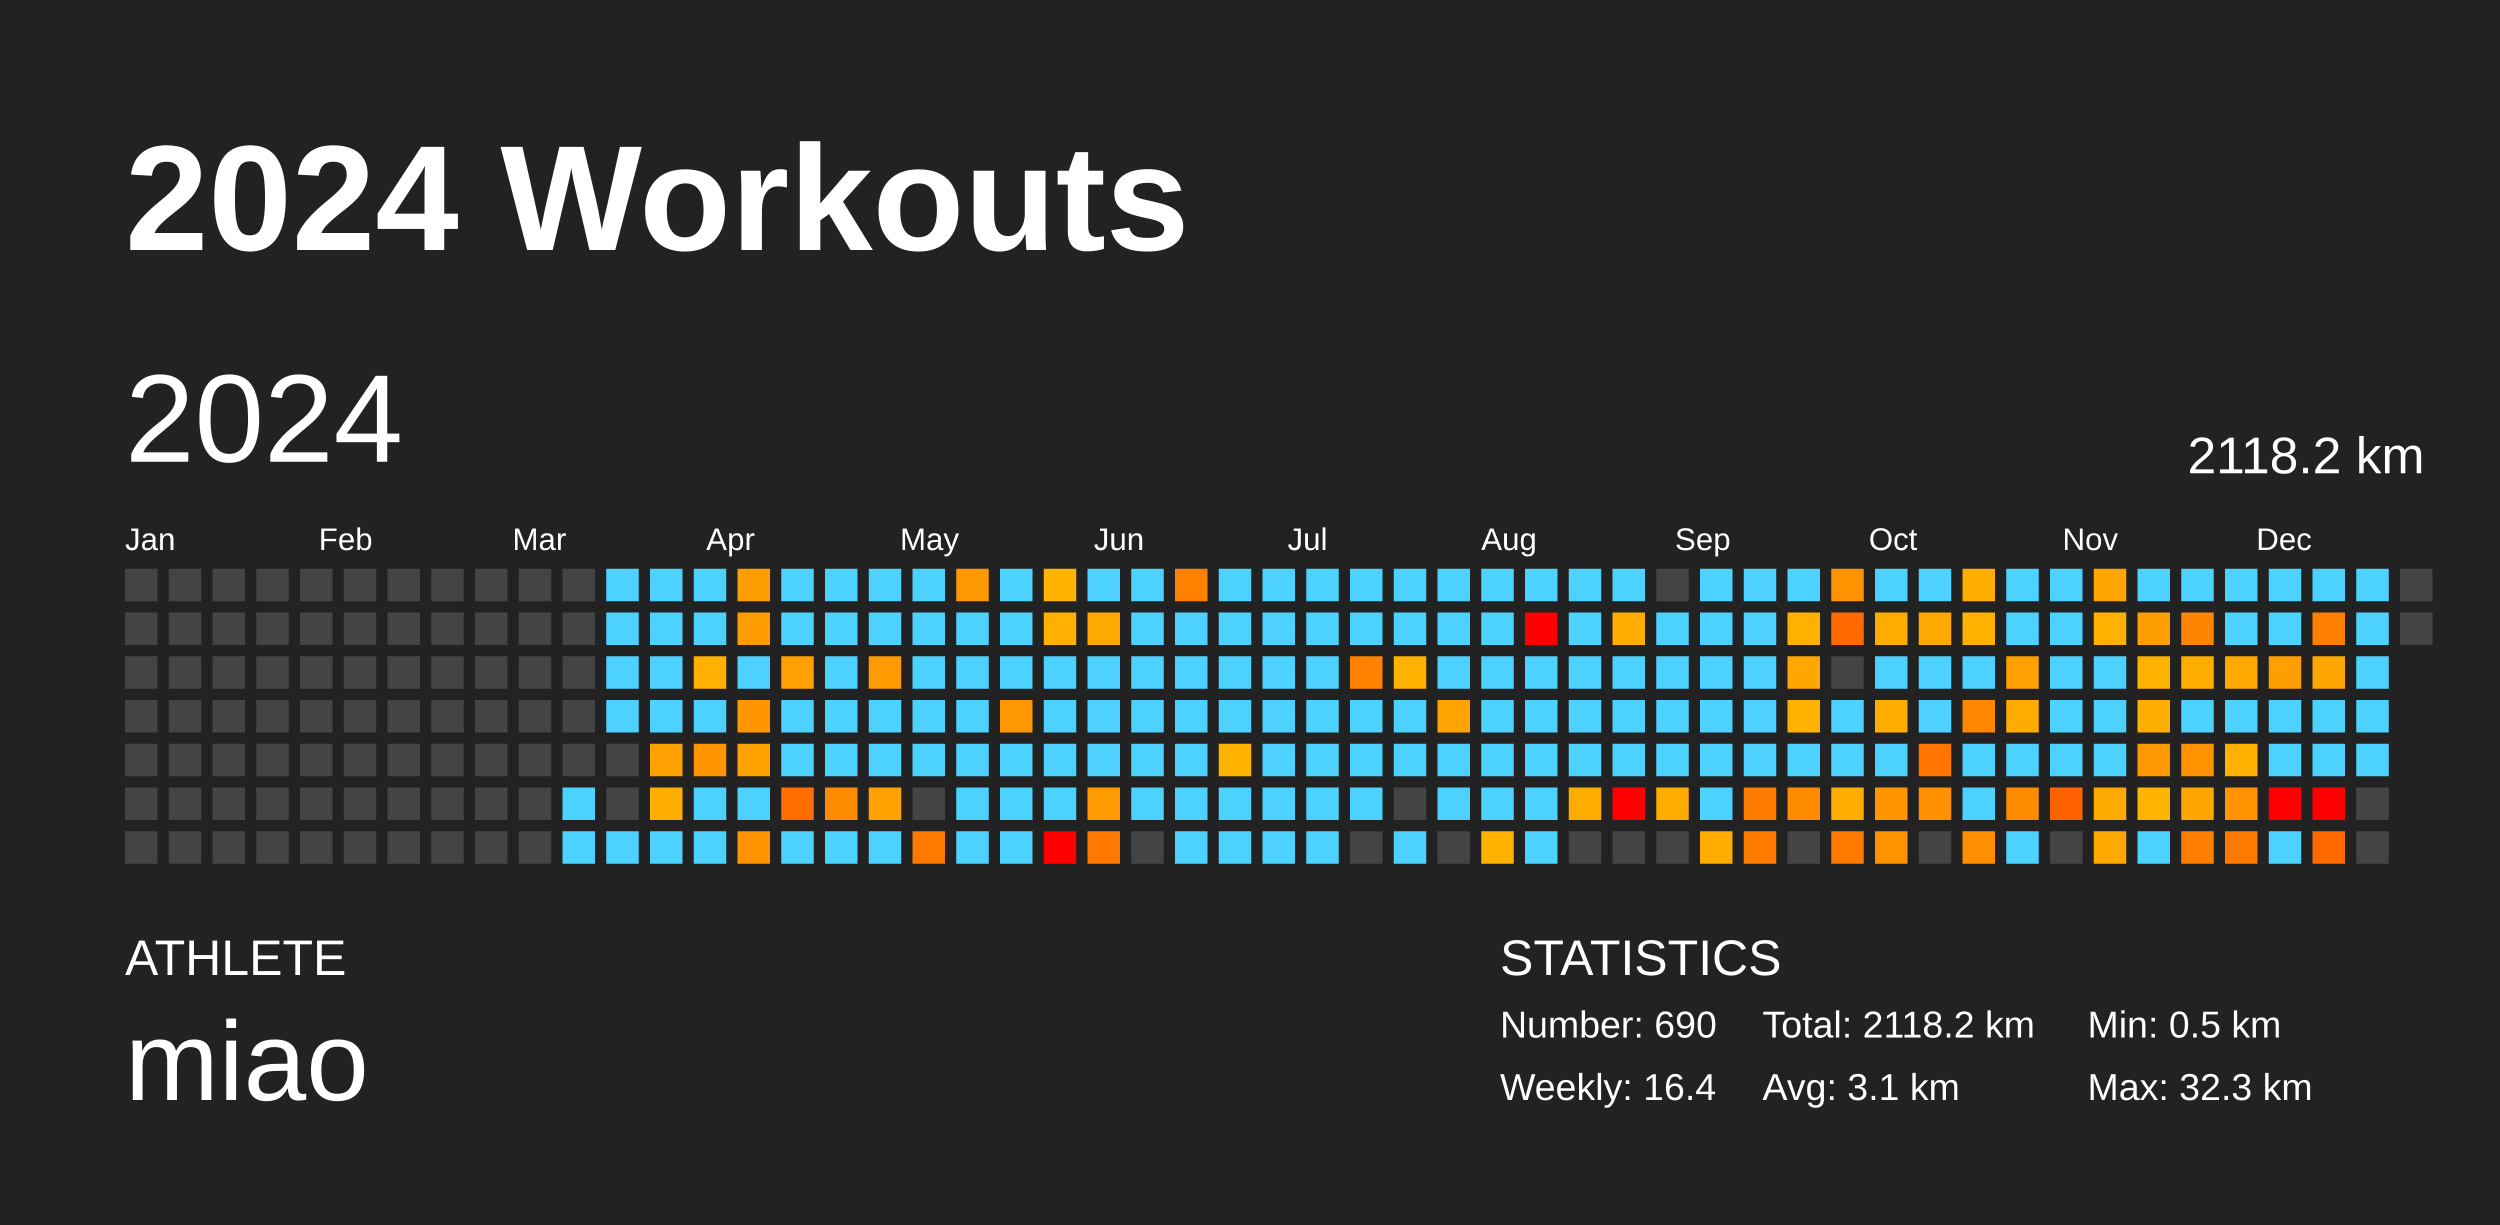
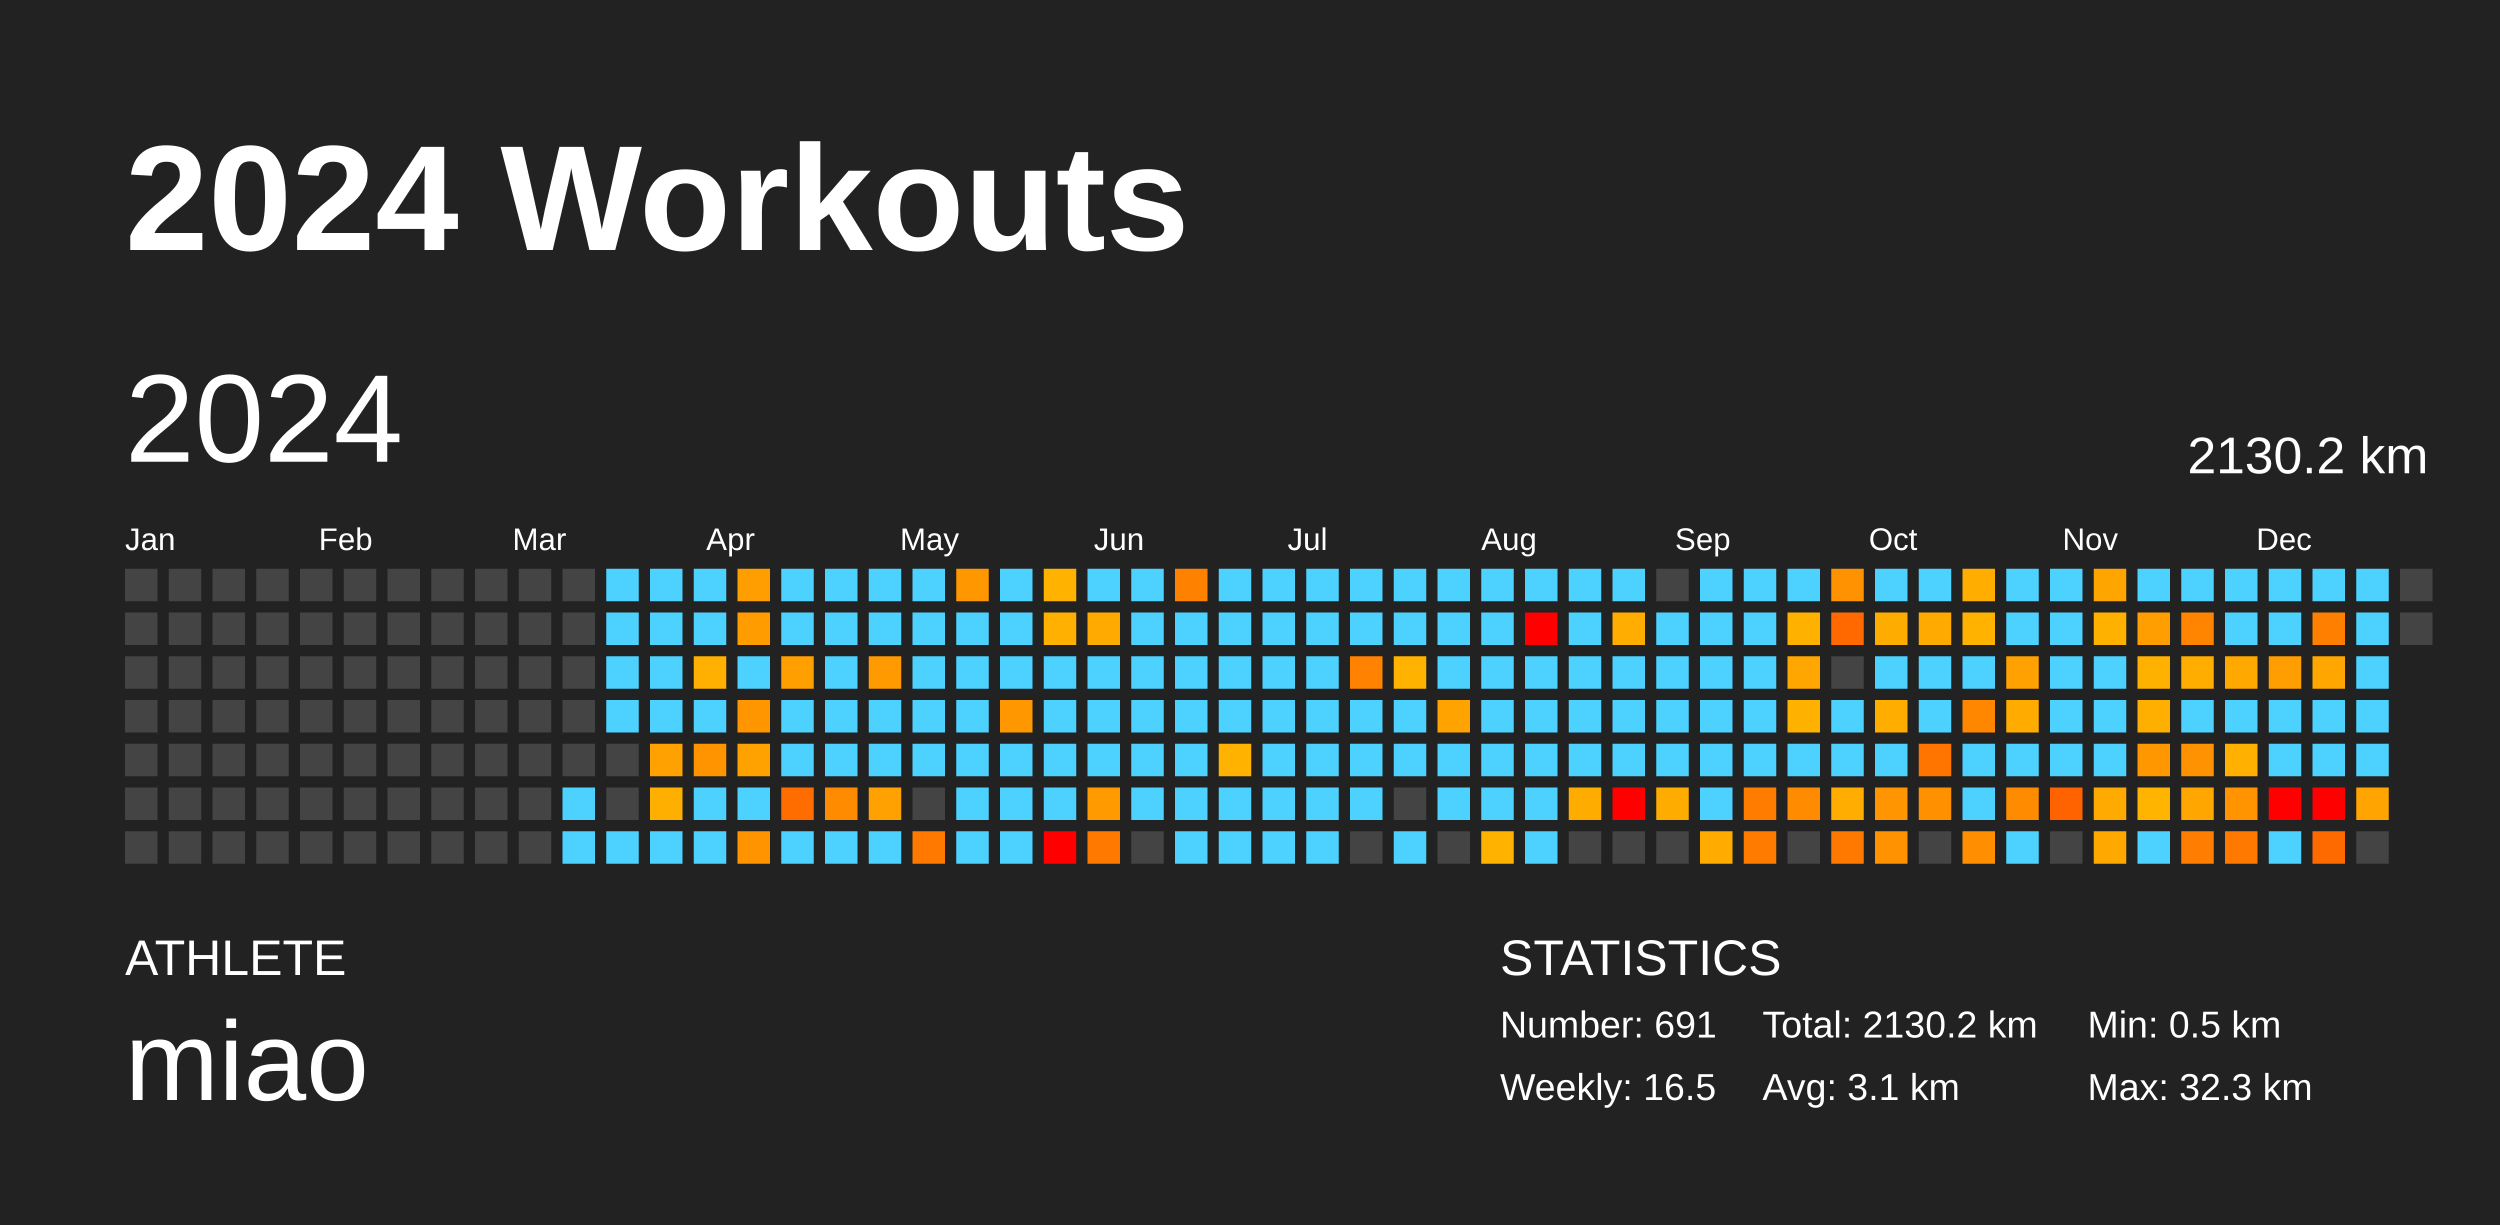
<svg xmlns="http://www.w3.org/2000/svg" baseProfile="full" height="98mm" version="1.1" viewBox="0,0,200,98" width="200mm">
  <defs />
  <rect fill="#222222" height="98" width="200" x="0" y="0" />
  <text fill="#FFFFFF" style="font-size:12px; font-family:Arial; font-weight:bold;" x="10" y="20">2024 Workouts</text>
  <text fill="#FFFFFF" style="font-size:4px; font-family:Arial" x="10" y="78">ATHLETE</text>
  <text fill="#FFFFFF" style="font-size:9px; font-family:Arial" x="10" y="88">miao</text>
  <text fill="#FFFFFF" style="font-size:4px; font-family:Arial" x="120" y="78">STATISTICS</text>
-   <text fill="#FFFFFF" style="font-size:3px; font-family:Arial" x="120" y="83">Number: 690</text>
-   <text fill="#FFFFFF" style="font-size:3px; font-family:Arial" x="120" y="88">Weekly: 16.4</text>
-   <text fill="#FFFFFF" style="font-size:3px; font-family:Arial" x="141" y="83">Total: 2118.2 km</text>
+   <text fill="#FFFFFF" style="font-size:3px; font-family:Arial" x="120" y="83">Number: 691</text>
+   <text fill="#FFFFFF" style="font-size:3px; font-family:Arial" x="120" y="88">Weekly: 16.5</text>
+   <text fill="#FFFFFF" style="font-size:3px; font-family:Arial" x="141" y="83">Total: 2130.2 km</text>
  <text fill="#FFFFFF" style="font-size:3px; font-family:Arial" x="141" y="88">Avg: 3.1 km</text>
  <text fill="#FFFFFF" style="font-size:3px; font-family:Arial" x="167" y="83">Min: 0.5 km</text>
  <text fill="#FFFFFF" style="font-size:3px; font-family:Arial" x="167" y="88">Max: 32.3 km</text>
  <text dominant-baseline="hanging" fill="#FFFFFF" style="font-size:10.0px; font-family:Arial;" x="10" y="30">2024</text>
-   <text dominant-baseline="hanging" fill="#FFFFFF" style="font-size:4.125px; font-family:Arial;" x="175" y="35">2118.2 km</text>
+   <text dominant-baseline="hanging" fill="#FFFFFF" style="font-size:4.125px; font-family:Arial;" x="175" y="35">2130.2 km</text>
  <text fill="#FFFFFF" style="font-size:2.5px; font-family:Arial" x="10.0" y="44">Jan</text>
  <text fill="#FFFFFF" style="font-size:2.5px; font-family:Arial" x="25.5" y="44">Feb</text>
  <text fill="#FFFFFF" style="font-size:2.5px; font-family:Arial" x="41.0" y="44">Mar</text>
  <text fill="#FFFFFF" style="font-size:2.5px; font-family:Arial" x="56.5" y="44">Apr</text>
  <text fill="#FFFFFF" style="font-size:2.5px; font-family:Arial" x="72.0" y="44">May</text>
  <text fill="#FFFFFF" style="font-size:2.5px; font-family:Arial" x="87.5" y="44">Jun</text>
  <text fill="#FFFFFF" style="font-size:2.5px; font-family:Arial" x="103.0" y="44">Jul</text>
  <text fill="#FFFFFF" style="font-size:2.5px; font-family:Arial" x="118.5" y="44">Aug</text>
  <text fill="#FFFFFF" style="font-size:2.5px; font-family:Arial" x="134.0" y="44">Sep</text>
  <text fill="#FFFFFF" style="font-size:2.5px; font-family:Arial" x="149.5" y="44">Oct</text>
  <text fill="#FFFFFF" style="font-size:2.5px; font-family:Arial" x="165.0" y="44">Nov</text>
  <text fill="#FFFFFF" style="font-size:2.5px; font-family:Arial" x="180.5" y="44">Dec</text>
  <rect fill="#444444" height="2.6" width="2.6" x="10.0" y="45.5" />
  <rect fill="#444444" height="2.6" width="2.6" x="10.0" y="49.0" />
  <rect fill="#444444" height="2.6" width="2.6" x="10.0" y="52.5" />
  <rect fill="#444444" height="2.6" width="2.6" x="10.0" y="56.0" />
  <rect fill="#444444" height="2.6" width="2.6" x="10.0" y="59.5" />
  <rect fill="#444444" height="2.6" width="2.6" x="10.0" y="63.0" />
  <rect fill="#444444" height="2.6" width="2.6" x="10.0" y="66.5" />
  <rect fill="#444444" height="2.6" width="2.6" x="13.5" y="45.5" />
  <rect fill="#444444" height="2.6" width="2.6" x="13.5" y="49.0" />
  <rect fill="#444444" height="2.6" width="2.6" x="13.5" y="52.5" />
  <rect fill="#444444" height="2.6" width="2.6" x="13.5" y="56.0" />
  <rect fill="#444444" height="2.6" width="2.6" x="13.5" y="59.5" />
  <rect fill="#444444" height="2.6" width="2.6" x="13.5" y="63.0" />
  <rect fill="#444444" height="2.6" width="2.6" x="13.5" y="66.5" />
  <rect fill="#444444" height="2.6" width="2.6" x="17.0" y="45.5" />
  <rect fill="#444444" height="2.6" width="2.6" x="17.0" y="49.0" />
  <rect fill="#444444" height="2.6" width="2.6" x="17.0" y="52.5" />
  <rect fill="#444444" height="2.6" width="2.6" x="17.0" y="56.0" />
  <rect fill="#444444" height="2.6" width="2.6" x="17.0" y="59.5" />
  <rect fill="#444444" height="2.6" width="2.6" x="17.0" y="63.0" />
  <rect fill="#444444" height="2.6" width="2.6" x="17.0" y="66.5" />
  <rect fill="#444444" height="2.6" width="2.6" x="20.5" y="45.5" />
  <rect fill="#444444" height="2.6" width="2.6" x="20.5" y="49.0" />
  <rect fill="#444444" height="2.6" width="2.6" x="20.5" y="52.5" />
  <rect fill="#444444" height="2.6" width="2.6" x="20.5" y="56.0" />
  <rect fill="#444444" height="2.6" width="2.6" x="20.5" y="59.5" />
  <rect fill="#444444" height="2.6" width="2.6" x="20.5" y="63.0" />
  <rect fill="#444444" height="2.6" width="2.6" x="20.5" y="66.5" />
  <rect fill="#444444" height="2.6" width="2.6" x="24.0" y="45.5" />
  <rect fill="#444444" height="2.6" width="2.6" x="24.0" y="49.0" />
  <rect fill="#444444" height="2.6" width="2.6" x="24.0" y="52.5" />
  <rect fill="#444444" height="2.6" width="2.6" x="24.0" y="56.0" />
  <rect fill="#444444" height="2.6" width="2.6" x="24.0" y="59.5" />
  <rect fill="#444444" height="2.6" width="2.6" x="24.0" y="63.0" />
  <rect fill="#444444" height="2.6" width="2.6" x="24.0" y="66.5" />
  <rect fill="#444444" height="2.6" width="2.6" x="27.5" y="45.5" />
  <rect fill="#444444" height="2.6" width="2.6" x="27.5" y="49.0" />
  <rect fill="#444444" height="2.6" width="2.6" x="27.5" y="52.5" />
  <rect fill="#444444" height="2.6" width="2.6" x="27.5" y="56.0" />
  <rect fill="#444444" height="2.6" width="2.6" x="27.5" y="59.5" />
  <rect fill="#444444" height="2.6" width="2.6" x="27.5" y="63.0" />
  <rect fill="#444444" height="2.6" width="2.6" x="27.5" y="66.5" />
  <rect fill="#444444" height="2.6" width="2.6" x="31.0" y="45.5" />
  <rect fill="#444444" height="2.6" width="2.6" x="31.0" y="49.0" />
  <rect fill="#444444" height="2.6" width="2.6" x="31.0" y="52.5" />
  <rect fill="#444444" height="2.6" width="2.6" x="31.0" y="56.0" />
  <rect fill="#444444" height="2.6" width="2.6" x="31.0" y="59.5" />
  <rect fill="#444444" height="2.6" width="2.6" x="31.0" y="63.0" />
  <rect fill="#444444" height="2.6" width="2.6" x="31.0" y="66.5" />
  <rect fill="#444444" height="2.6" width="2.6" x="34.5" y="45.5" />
  <rect fill="#444444" height="2.6" width="2.6" x="34.5" y="49.0" />
  <rect fill="#444444" height="2.6" width="2.6" x="34.5" y="52.5" />
  <rect fill="#444444" height="2.6" width="2.6" x="34.5" y="56.0" />
  <rect fill="#444444" height="2.6" width="2.6" x="34.5" y="59.5" />
  <rect fill="#444444" height="2.6" width="2.6" x="34.5" y="63.0" />
  <rect fill="#444444" height="2.6" width="2.6" x="34.5" y="66.5" />
  <rect fill="#444444" height="2.6" width="2.6" x="38.0" y="45.5" />
  <rect fill="#444444" height="2.6" width="2.6" x="38.0" y="49.0" />
  <rect fill="#444444" height="2.6" width="2.6" x="38.0" y="52.5" />
  <rect fill="#444444" height="2.6" width="2.6" x="38.0" y="56.0" />
  <rect fill="#444444" height="2.6" width="2.6" x="38.0" y="59.5" />
  <rect fill="#444444" height="2.6" width="2.6" x="38.0" y="63.0" />
  <rect fill="#444444" height="2.6" width="2.6" x="38.0" y="66.5" />
  <rect fill="#444444" height="2.6" width="2.6" x="41.5" y="45.5" />
  <rect fill="#444444" height="2.6" width="2.6" x="41.5" y="49.0" />
  <rect fill="#444444" height="2.6" width="2.6" x="41.5" y="52.5" />
  <rect fill="#444444" height="2.6" width="2.6" x="41.5" y="56.0" />
  <rect fill="#444444" height="2.6" width="2.6" x="41.5" y="59.5" />
  <rect fill="#444444" height="2.6" width="2.6" x="41.5" y="63.0" />
  <rect fill="#444444" height="2.6" width="2.6" x="41.5" y="66.5" />
  <rect fill="#444444" height="2.6" width="2.6" x="45.0" y="45.5" />
  <rect fill="#444444" height="2.6" width="2.6" x="45.0" y="49.0" />
  <rect fill="#444444" height="2.6" width="2.6" x="45.0" y="52.5" />
  <rect fill="#444444" height="2.6" width="2.6" x="45.0" y="56.0" />
  <rect fill="#444444" height="2.6" width="2.6" x="45.0" y="59.5" />
  <rect fill="#4dd2ff" height="2.6" width="2.6" x="45.0" y="63.0" />
  <rect fill="#4dd2ff" height="2.6" width="2.6" x="45.0" y="66.5" />
  <rect fill="#4dd2ff" height="2.6" width="2.6" x="48.5" y="45.5" />
  <rect fill="#4dd2ff" height="2.6" width="2.6" x="48.5" y="49.0" />
  <rect fill="#4dd2ff" height="2.6" width="2.6" x="48.5" y="52.5" />
  <rect fill="#4dd2ff" height="2.6" width="2.6" x="48.5" y="56.0" />
  <rect fill="#444444" height="2.6" width="2.6" x="48.5" y="59.5" />
  <rect fill="#444444" height="2.6" width="2.6" x="48.5" y="63.0" />
  <rect fill="#4dd2ff" height="2.6" width="2.6" x="48.5" y="66.5" />
  <rect fill="#4dd2ff" height="2.6" width="2.6" x="52.0" y="45.5" />
  <rect fill="#4dd2ff" height="2.6" width="2.6" x="52.0" y="49.0" />
  <rect fill="#4dd2ff" height="2.6" width="2.6" x="52.0" y="52.5" />
  <rect fill="#4dd2ff" height="2.6" width="2.6" x="52.0" y="56.0" />
  <rect fill="#ffa100" height="2.6" width="2.6" x="52.0" y="59.5" />
  <rect fill="#ffaf00" height="2.6" width="2.6" x="52.0" y="63.0" />
  <rect fill="#4dd2ff" height="2.6" width="2.6" x="52.0" y="66.5" />
  <rect fill="#4dd2ff" height="2.6" width="2.6" x="55.5" y="45.5" />
  <rect fill="#4dd2ff" height="2.6" width="2.6" x="55.5" y="49.0" />
  <rect fill="#ffb000" height="2.6" width="2.6" x="55.5" y="52.5" />
  <rect fill="#4dd2ff" height="2.6" width="2.6" x="55.5" y="56.0" />
  <rect fill="#ff9300" height="2.6" width="2.6" x="55.5" y="59.5" />
  <rect fill="#4dd2ff" height="2.6" width="2.6" x="55.5" y="63.0" />
  <rect fill="#4dd2ff" height="2.6" width="2.6" x="55.5" y="66.5" />
  <rect fill="#ff9e00" height="2.6" width="2.6" x="59.0" y="45.5" />
  <rect fill="#ff9c00" height="2.6" width="2.6" x="59.0" y="49.0" />
  <rect fill="#4dd2ff" height="2.6" width="2.6" x="59.0" y="52.5" />
  <rect fill="#ff9600" height="2.6" width="2.6" x="59.0" y="56.0" />
  <rect fill="#ffa200" height="2.6" width="2.6" x="59.0" y="59.5" />
  <rect fill="#4dd2ff" height="2.6" width="2.6" x="59.0" y="63.0" />
  <rect fill="#ff9400" height="2.6" width="2.6" x="59.0" y="66.5" />
  <rect fill="#4dd2ff" height="2.6" width="2.6" x="62.5" y="45.5" />
  <rect fill="#4dd2ff" height="2.6" width="2.6" x="62.5" y="49.0" />
  <rect fill="#ffa000" height="2.6" width="2.6" x="62.5" y="52.5" />
  <rect fill="#4dd2ff" height="2.6" width="2.6" x="62.5" y="56.0" />
  <rect fill="#4dd2ff" height="2.6" width="2.6" x="62.5" y="59.5" />
  <rect fill="#ff6d00" height="2.6" width="2.6" x="62.5" y="63.0" />
  <rect fill="#4dd2ff" height="2.6" width="2.6" x="62.5" y="66.5" />
  <rect fill="#4dd2ff" height="2.6" width="2.6" x="66.0" y="45.5" />
  <rect fill="#4dd2ff" height="2.6" width="2.6" x="66.0" y="49.0" />
  <rect fill="#4dd2ff" height="2.6" width="2.6" x="66.0" y="52.5" />
  <rect fill="#4dd2ff" height="2.6" width="2.6" x="66.0" y="56.0" />
  <rect fill="#4dd2ff" height="2.6" width="2.6" x="66.0" y="59.5" />
  <rect fill="#ff8c00" height="2.6" width="2.6" x="66.0" y="63.0" />
  <rect fill="#4dd2ff" height="2.6" width="2.6" x="66.0" y="66.5" />
  <rect fill="#4dd2ff" height="2.6" width="2.6" x="69.5" y="45.5" />
  <rect fill="#4dd2ff" height="2.6" width="2.6" x="69.5" y="49.0" />
  <rect fill="#ff9a00" height="2.6" width="2.6" x="69.5" y="52.5" />
  <rect fill="#4dd2ff" height="2.6" width="2.6" x="69.5" y="56.0" />
  <rect fill="#4dd2ff" height="2.6" width="2.6" x="69.5" y="59.5" />
  <rect fill="#ffa100" height="2.6" width="2.6" x="69.5" y="63.0" />
  <rect fill="#4dd2ff" height="2.6" width="2.6" x="69.5" y="66.5" />
  <rect fill="#4dd2ff" height="2.6" width="2.6" x="73.0" y="45.5" />
  <rect fill="#4dd2ff" height="2.6" width="2.6" x="73.0" y="49.0" />
  <rect fill="#4dd2ff" height="2.6" width="2.6" x="73.0" y="52.5" />
  <rect fill="#4dd2ff" height="2.6" width="2.6" x="73.0" y="56.0" />
  <rect fill="#4dd2ff" height="2.6" width="2.6" x="73.0" y="59.5" />
  <rect fill="#444444" height="2.6" width="2.6" x="73.0" y="63.0" />
  <rect fill="#ff7800" height="2.6" width="2.6" x="73.0" y="66.5" />
  <rect fill="#ff9800" height="2.6" width="2.6" x="76.5" y="45.5" />
  <rect fill="#4dd2ff" height="2.6" width="2.6" x="76.5" y="49.0" />
  <rect fill="#4dd2ff" height="2.6" width="2.6" x="76.5" y="52.5" />
  <rect fill="#4dd2ff" height="2.6" width="2.6" x="76.5" y="56.0" />
  <rect fill="#4dd2ff" height="2.6" width="2.6" x="76.5" y="59.5" />
  <rect fill="#4dd2ff" height="2.6" width="2.6" x="76.5" y="63.0" />
  <rect fill="#4dd2ff" height="2.6" width="2.6" x="76.5" y="66.5" />
  <rect fill="#4dd2ff" height="2.6" width="2.6" x="80.0" y="45.5" />
  <rect fill="#4dd2ff" height="2.6" width="2.6" x="80.0" y="49.0" />
  <rect fill="#4dd2ff" height="2.6" width="2.6" x="80.0" y="52.5" />
  <rect fill="#ff9700" height="2.6" width="2.6" x="80.0" y="56.0" />
  <rect fill="#4dd2ff" height="2.6" width="2.6" x="80.0" y="59.5" />
  <rect fill="#4dd2ff" height="2.6" width="2.6" x="80.0" y="63.0" />
  <rect fill="#4dd2ff" height="2.6" width="2.6" x="80.0" y="66.5" />
  <rect fill="#ffb300" height="2.6" width="2.6" x="83.5" y="45.5" />
  <rect fill="#ffb000" height="2.6" width="2.6" x="83.5" y="49.0" />
  <rect fill="#4dd2ff" height="2.6" width="2.6" x="83.5" y="52.5" />
  <rect fill="#4dd2ff" height="2.6" width="2.6" x="83.5" y="56.0" />
  <rect fill="#4dd2ff" height="2.6" width="2.6" x="83.5" y="59.5" />
  <rect fill="#4dd2ff" height="2.6" width="2.6" x="83.5" y="63.0" />
  <rect fill="red" height="2.6" width="2.6" x="83.5" y="66.5" />
  <rect fill="#4dd2ff" height="2.6" width="2.6" x="87.0" y="45.5" />
  <rect fill="#ffaa00" height="2.6" width="2.6" x="87.0" y="49.0" />
  <rect fill="#4dd2ff" height="2.6" width="2.6" x="87.0" y="52.5" />
  <rect fill="#4dd2ff" height="2.6" width="2.6" x="87.0" y="56.0" />
  <rect fill="#4dd2ff" height="2.6" width="2.6" x="87.0" y="59.5" />
  <rect fill="#ff9b00" height="2.6" width="2.6" x="87.0" y="63.0" />
  <rect fill="#ff7900" height="2.6" width="2.6" x="87.0" y="66.5" />
  <rect fill="#4dd2ff" height="2.6" width="2.6" x="90.5" y="45.5" />
  <rect fill="#4dd2ff" height="2.6" width="2.6" x="90.5" y="49.0" />
  <rect fill="#4dd2ff" height="2.6" width="2.6" x="90.5" y="52.5" />
  <rect fill="#4dd2ff" height="2.6" width="2.6" x="90.5" y="56.0" />
  <rect fill="#4dd2ff" height="2.6" width="2.6" x="90.5" y="59.5" />
  <rect fill="#4dd2ff" height="2.6" width="2.6" x="90.5" y="63.0" />
  <rect fill="#444444" height="2.6" width="2.6" x="90.5" y="66.5" />
  <rect fill="#ff8100" height="2.6" width="2.6" x="94.0" y="45.5" />
  <rect fill="#4dd2ff" height="2.6" width="2.6" x="94.0" y="49.0" />
  <rect fill="#4dd2ff" height="2.6" width="2.6" x="94.0" y="52.5" />
  <rect fill="#4dd2ff" height="2.6" width="2.6" x="94.0" y="56.0" />
  <rect fill="#4dd2ff" height="2.6" width="2.6" x="94.0" y="59.5" />
  <rect fill="#4dd2ff" height="2.6" width="2.6" x="94.0" y="63.0" />
  <rect fill="#4dd2ff" height="2.6" width="2.6" x="94.0" y="66.5" />
  <rect fill="#4dd2ff" height="2.6" width="2.6" x="97.5" y="45.5" />
  <rect fill="#4dd2ff" height="2.6" width="2.6" x="97.5" y="49.0" />
  <rect fill="#4dd2ff" height="2.6" width="2.6" x="97.5" y="52.5" />
  <rect fill="#4dd2ff" height="2.6" width="2.6" x="97.5" y="56.0" />
  <rect fill="#ffb200" height="2.6" width="2.6" x="97.5" y="59.5" />
  <rect fill="#4dd2ff" height="2.6" width="2.6" x="97.5" y="63.0" />
  <rect fill="#4dd2ff" height="2.6" width="2.6" x="97.5" y="66.5" />
  <rect fill="#4dd2ff" height="2.6" width="2.6" x="101.0" y="45.5" />
  <rect fill="#4dd2ff" height="2.6" width="2.6" x="101.0" y="49.0" />
  <rect fill="#4dd2ff" height="2.6" width="2.6" x="101.0" y="52.5" />
  <rect fill="#4dd2ff" height="2.6" width="2.6" x="101.0" y="56.0" />
  <rect fill="#4dd2ff" height="2.6" width="2.6" x="101.0" y="59.5" />
  <rect fill="#4dd2ff" height="2.6" width="2.6" x="101.0" y="63.0" />
  <rect fill="#4dd2ff" height="2.6" width="2.6" x="101.0" y="66.5" />
  <rect fill="#4dd2ff" height="2.6" width="2.6" x="104.5" y="45.5" />
  <rect fill="#4dd2ff" height="2.6" width="2.6" x="104.5" y="49.0" />
  <rect fill="#4dd2ff" height="2.6" width="2.6" x="104.5" y="52.5" />
  <rect fill="#4dd2ff" height="2.6" width="2.6" x="104.5" y="56.0" />
  <rect fill="#4dd2ff" height="2.6" width="2.6" x="104.5" y="59.5" />
  <rect fill="#4dd2ff" height="2.6" width="2.6" x="104.5" y="63.0" />
  <rect fill="#4dd2ff" height="2.6" width="2.6" x="104.5" y="66.5" />
  <rect fill="#4dd2ff" height="2.6" width="2.6" x="108.0" y="45.5" />
  <rect fill="#4dd2ff" height="2.6" width="2.6" x="108.0" y="49.0" />
  <rect fill="#ff8300" height="2.6" width="2.6" x="108.0" y="52.5" />
  <rect fill="#4dd2ff" height="2.6" width="2.6" x="108.0" y="56.0" />
  <rect fill="#4dd2ff" height="2.6" width="2.6" x="108.0" y="59.5" />
  <rect fill="#4dd2ff" height="2.6" width="2.6" x="108.0" y="63.0" />
  <rect fill="#444444" height="2.6" width="2.6" x="108.0" y="66.5" />
  <rect fill="#4dd2ff" height="2.6" width="2.6" x="111.5" y="45.5" />
  <rect fill="#4dd2ff" height="2.6" width="2.6" x="111.5" y="49.0" />
  <rect fill="#ffb300" height="2.6" width="2.6" x="111.5" y="52.5" />
  <rect fill="#4dd2ff" height="2.6" width="2.6" x="111.5" y="56.0" />
  <rect fill="#4dd2ff" height="2.6" width="2.6" x="111.5" y="59.5" />
  <rect fill="#444444" height="2.6" width="2.6" x="111.5" y="63.0" />
  <rect fill="#4dd2ff" height="2.6" width="2.6" x="111.5" y="66.5" />
  <rect fill="#4dd2ff" height="2.6" width="2.6" x="115.0" y="45.5" />
  <rect fill="#4dd2ff" height="2.6" width="2.6" x="115.0" y="49.0" />
  <rect fill="#4dd2ff" height="2.6" width="2.6" x="115.0" y="52.5" />
  <rect fill="#ffa300" height="2.6" width="2.6" x="115.0" y="56.0" />
  <rect fill="#4dd2ff" height="2.6" width="2.6" x="115.0" y="59.5" />
  <rect fill="#4dd2ff" height="2.6" width="2.6" x="115.0" y="63.0" />
  <rect fill="#444444" height="2.6" width="2.6" x="115.0" y="66.5" />
  <rect fill="#4dd2ff" height="2.6" width="2.6" x="118.5" y="45.5" />
  <rect fill="#4dd2ff" height="2.6" width="2.6" x="118.5" y="49.0" />
  <rect fill="#4dd2ff" height="2.6" width="2.6" x="118.5" y="52.5" />
  <rect fill="#4dd2ff" height="2.6" width="2.6" x="118.5" y="56.0" />
  <rect fill="#4dd2ff" height="2.6" width="2.6" x="118.5" y="59.5" />
  <rect fill="#4dd2ff" height="2.6" width="2.6" x="118.5" y="63.0" />
  <rect fill="#ffb300" height="2.6" width="2.6" x="118.5" y="66.5" />
  <rect fill="#4dd2ff" height="2.6" width="2.6" x="122.0" y="45.5" />
  <rect fill="red" height="2.6" width="2.6" x="122.0" y="49.0" />
  <rect fill="#4dd2ff" height="2.6" width="2.6" x="122.0" y="52.5" />
  <rect fill="#4dd2ff" height="2.6" width="2.6" x="122.0" y="56.0" />
  <rect fill="#4dd2ff" height="2.6" width="2.6" x="122.0" y="59.5" />
  <rect fill="#4dd2ff" height="2.6" width="2.6" x="122.0" y="63.0" />
  <rect fill="#4dd2ff" height="2.6" width="2.6" x="122.0" y="66.5" />
  <rect fill="#4dd2ff" height="2.6" width="2.6" x="125.5" y="45.5" />
  <rect fill="#4dd2ff" height="2.6" width="2.6" x="125.5" y="49.0" />
  <rect fill="#4dd2ff" height="2.6" width="2.6" x="125.5" y="52.5" />
  <rect fill="#4dd2ff" height="2.6" width="2.6" x="125.5" y="56.0" />
  <rect fill="#4dd2ff" height="2.6" width="2.6" x="125.5" y="59.5" />
  <rect fill="#ffac00" height="2.6" width="2.6" x="125.5" y="63.0" />
  <rect fill="#444444" height="2.6" width="2.6" x="125.5" y="66.5" />
  <rect fill="#4dd2ff" height="2.6" width="2.6" x="129.0" y="45.5" />
  <rect fill="#ffad00" height="2.6" width="2.6" x="129.0" y="49.0" />
  <rect fill="#4dd2ff" height="2.6" width="2.6" x="129.0" y="52.5" />
  <rect fill="#4dd2ff" height="2.6" width="2.6" x="129.0" y="56.0" />
  <rect fill="#4dd2ff" height="2.6" width="2.6" x="129.0" y="59.5" />
  <rect fill="red" height="2.6" width="2.6" x="129.0" y="63.0" />
  <rect fill="#444444" height="2.6" width="2.6" x="129.0" y="66.5" />
  <rect fill="#444444" height="2.6" width="2.6" x="132.5" y="45.5" />
  <rect fill="#4dd2ff" height="2.6" width="2.6" x="132.5" y="49.0" />
  <rect fill="#4dd2ff" height="2.6" width="2.6" x="132.5" y="52.5" />
  <rect fill="#4dd2ff" height="2.6" width="2.6" x="132.5" y="56.0" />
  <rect fill="#4dd2ff" height="2.6" width="2.6" x="132.5" y="59.5" />
  <rect fill="#ffac00" height="2.6" width="2.6" x="132.5" y="63.0" />
  <rect fill="#444444" height="2.6" width="2.6" x="132.5" y="66.5" />
  <rect fill="#4dd2ff" height="2.6" width="2.6" x="136.0" y="45.5" />
  <rect fill="#4dd2ff" height="2.6" width="2.6" x="136.0" y="49.0" />
  <rect fill="#4dd2ff" height="2.6" width="2.6" x="136.0" y="52.5" />
  <rect fill="#4dd2ff" height="2.6" width="2.6" x="136.0" y="56.0" />
  <rect fill="#4dd2ff" height="2.6" width="2.6" x="136.0" y="59.5" />
  <rect fill="#4dd2ff" height="2.6" width="2.6" x="136.0" y="63.0" />
  <rect fill="#ffab00" height="2.6" width="2.6" x="136.0" y="66.5" />
  <rect fill="#4dd2ff" height="2.6" width="2.6" x="139.5" y="45.5" />
  <rect fill="#4dd2ff" height="2.6" width="2.6" x="139.5" y="49.0" />
  <rect fill="#4dd2ff" height="2.6" width="2.6" x="139.5" y="52.5" />
  <rect fill="#4dd2ff" height="2.6" width="2.6" x="139.5" y="56.0" />
  <rect fill="#4dd2ff" height="2.6" width="2.6" x="139.5" y="59.5" />
  <rect fill="#ff7c00" height="2.6" width="2.6" x="139.5" y="63.0" />
  <rect fill="#ff7b00" height="2.6" width="2.6" x="139.5" y="66.5" />
  <rect fill="#4dd2ff" height="2.6" width="2.6" x="143.0" y="45.5" />
  <rect fill="#ffb100" height="2.6" width="2.6" x="143.0" y="49.0" />
  <rect fill="#ffa600" height="2.6" width="2.6" x="143.0" y="52.5" />
  <rect fill="#ffb100" height="2.6" width="2.6" x="143.0" y="56.0" />
  <rect fill="#4dd2ff" height="2.6" width="2.6" x="143.0" y="59.5" />
  <rect fill="#ff8b00" height="2.6" width="2.6" x="143.0" y="63.0" />
  <rect fill="#444444" height="2.6" width="2.6" x="143.0" y="66.5" />
  <rect fill="#ff9200" height="2.6" width="2.6" x="146.5" y="45.5" />
  <rect fill="#ff6900" height="2.6" width="2.6" x="146.5" y="49.0" />
  <rect fill="#444444" height="2.6" width="2.6" x="146.5" y="52.5" />
  <rect fill="#4dd2ff" height="2.6" width="2.6" x="146.5" y="56.0" />
  <rect fill="#4dd2ff" height="2.6" width="2.6" x="146.5" y="59.5" />
  <rect fill="#ffad00" height="2.6" width="2.6" x="146.5" y="63.0" />
  <rect fill="#ff7800" height="2.6" width="2.6" x="146.5" y="66.5" />
  <rect fill="#4dd2ff" height="2.6" width="2.6" x="150.0" y="45.5" />
  <rect fill="#ffac00" height="2.6" width="2.6" x="150.0" y="49.0" />
  <rect fill="#4dd2ff" height="2.6" width="2.6" x="150.0" y="52.5" />
  <rect fill="#ffae00" height="2.6" width="2.6" x="150.0" y="56.0" />
  <rect fill="#4dd2ff" height="2.6" width="2.6" x="150.0" y="59.5" />
  <rect fill="#ff9500" height="2.6" width="2.6" x="150.0" y="63.0" />
  <rect fill="#ff9200" height="2.6" width="2.6" x="150.0" y="66.5" />
  <rect fill="#4dd2ff" height="2.6" width="2.6" x="153.5" y="45.5" />
  <rect fill="#ffaa00" height="2.6" width="2.6" x="153.5" y="49.0" />
  <rect fill="#4dd2ff" height="2.6" width="2.6" x="153.5" y="52.5" />
  <rect fill="#4dd2ff" height="2.6" width="2.6" x="153.5" y="56.0" />
  <rect fill="#ff7500" height="2.6" width="2.6" x="153.5" y="59.5" />
  <rect fill="#ff9000" height="2.6" width="2.6" x="153.5" y="63.0" />
  <rect fill="#444444" height="2.6" width="2.6" x="153.5" y="66.5" />
  <rect fill="#ffae00" height="2.6" width="2.6" x="157.0" y="45.5" />
  <rect fill="#ffb200" height="2.6" width="2.6" x="157.0" y="49.0" />
  <rect fill="#4dd2ff" height="2.6" width="2.6" x="157.0" y="52.5" />
  <rect fill="#ff8700" height="2.6" width="2.6" x="157.0" y="56.0" />
  <rect fill="#4dd2ff" height="2.6" width="2.6" x="157.0" y="59.5" />
  <rect fill="#4dd2ff" height="2.6" width="2.6" x="157.0" y="63.0" />
  <rect fill="#ff8f00" height="2.6" width="2.6" x="157.0" y="66.5" />
  <rect fill="#4dd2ff" height="2.6" width="2.6" x="160.5" y="45.5" />
  <rect fill="#4dd2ff" height="2.6" width="2.6" x="160.5" y="49.0" />
  <rect fill="#ffa100" height="2.6" width="2.6" x="160.5" y="52.5" />
  <rect fill="#ffab00" height="2.6" width="2.6" x="160.5" y="56.0" />
  <rect fill="#4dd2ff" height="2.6" width="2.6" x="160.5" y="59.5" />
  <rect fill="#ff8b00" height="2.6" width="2.6" x="160.5" y="63.0" />
  <rect fill="#4dd2ff" height="2.6" width="2.6" x="160.5" y="66.5" />
  <rect fill="#4dd2ff" height="2.6" width="2.6" x="164.0" y="45.5" />
  <rect fill="#4dd2ff" height="2.6" width="2.6" x="164.0" y="49.0" />
  <rect fill="#4dd2ff" height="2.6" width="2.6" x="164.0" y="52.5" />
  <rect fill="#4dd2ff" height="2.6" width="2.6" x="164.0" y="56.0" />
  <rect fill="#4dd2ff" height="2.6" width="2.6" x="164.0" y="59.5" />
  <rect fill="#ff6300" height="2.6" width="2.6" x="164.0" y="63.0" />
  <rect fill="#444444" height="2.6" width="2.6" x="164.0" y="66.5" />
  <rect fill="#ffa500" height="2.6" width="2.6" x="167.5" y="45.5" />
  <rect fill="#ffb100" height="2.6" width="2.6" x="167.5" y="49.0" />
  <rect fill="#4dd2ff" height="2.6" width="2.6" x="167.5" y="52.5" />
  <rect fill="#4dd2ff" height="2.6" width="2.6" x="167.5" y="56.0" />
  <rect fill="#4dd2ff" height="2.6" width="2.6" x="167.5" y="59.5" />
  <rect fill="#ffaa00" height="2.6" width="2.6" x="167.5" y="63.0" />
  <rect fill="#ffa900" height="2.6" width="2.6" x="167.5" y="66.5" />
  <rect fill="#4dd2ff" height="2.6" width="2.6" x="171.0" y="45.5" />
  <rect fill="#ff9e00" height="2.6" width="2.6" x="171.0" y="49.0" />
  <rect fill="#ffb100" height="2.6" width="2.6" x="171.0" y="52.5" />
  <rect fill="#ffaf00" height="2.6" width="2.6" x="171.0" y="56.0" />
  <rect fill="#ff9700" height="2.6" width="2.6" x="171.0" y="59.5" />
  <rect fill="#ffb400" height="2.6" width="2.6" x="171.0" y="63.0" />
  <rect fill="#4dd2ff" height="2.6" width="2.6" x="171.0" y="66.5" />
  <rect fill="#4dd2ff" height="2.6" width="2.6" x="174.5" y="45.5" />
  <rect fill="#ff8400" height="2.6" width="2.6" x="174.5" y="49.0" />
  <rect fill="#ffae00" height="2.6" width="2.6" x="174.5" y="52.5" />
  <rect fill="#4dd2ff" height="2.6" width="2.6" x="174.5" y="56.0" />
  <rect fill="#ff9200" height="2.6" width="2.6" x="174.5" y="59.5" />
  <rect fill="#ffa700" height="2.6" width="2.6" x="174.5" y="63.0" />
  <rect fill="#ff7d00" height="2.6" width="2.6" x="174.5" y="66.5" />
  <rect fill="#4dd2ff" height="2.6" width="2.6" x="178.0" y="45.5" />
  <rect fill="#4dd2ff" height="2.6" width="2.6" x="178.0" y="49.0" />
  <rect fill="#ffa900" height="2.6" width="2.6" x="178.0" y="52.5" />
  <rect fill="#4dd2ff" height="2.6" width="2.6" x="178.0" y="56.0" />
  <rect fill="#ffb000" height="2.6" width="2.6" x="178.0" y="59.5" />
  <rect fill="#ff9400" height="2.6" width="2.6" x="178.0" y="63.0" />
  <rect fill="#ff7900" height="2.6" width="2.6" x="178.0" y="66.5" />
  <rect fill="#4dd2ff" height="2.6" width="2.6" x="181.5" y="45.5" />
  <rect fill="#4dd2ff" height="2.6" width="2.6" x="181.5" y="49.0" />
  <rect fill="#ff9e00" height="2.6" width="2.6" x="181.5" y="52.5" />
  <rect fill="#4dd2ff" height="2.6" width="2.6" x="181.5" y="56.0" />
  <rect fill="#4dd2ff" height="2.6" width="2.6" x="181.5" y="59.5" />
  <rect fill="red" height="2.6" width="2.6" x="181.5" y="63.0" />
  <rect fill="#4dd2ff" height="2.6" width="2.6" x="181.5" y="66.5" />
  <rect fill="#4dd2ff" height="2.6" width="2.6" x="185.0" y="45.5" />
  <rect fill="#ff7f00" height="2.6" width="2.6" x="185.0" y="49.0" />
  <rect fill="#ffa700" height="2.6" width="2.6" x="185.0" y="52.5" />
  <rect fill="#4dd2ff" height="2.6" width="2.6" x="185.0" y="56.0" />
  <rect fill="#4dd2ff" height="2.6" width="2.6" x="185.0" y="59.5" />
  <rect fill="red" height="2.6" width="2.6" x="185.0" y="63.0" />
  <rect fill="#ff6a00" height="2.6" width="2.6" x="185.0" y="66.5" />
  <rect fill="#4dd2ff" height="2.6" width="2.6" x="188.5" y="45.5" />
  <rect fill="#4dd2ff" height="2.6" width="2.6" x="188.5" y="49.0" />
  <rect fill="#4dd2ff" height="2.6" width="2.6" x="188.5" y="52.5" />
  <rect fill="#4dd2ff" height="2.6" width="2.6" x="188.5" y="56.0" />
  <rect fill="#4dd2ff" height="2.6" width="2.6" x="188.5" y="59.5" />
-   <rect fill="#444444" height="2.6" width="2.6" x="188.5" y="63.0" />
+   <rect fill="#ffa400" height="2.6" width="2.6" x="188.5" y="63.0" />
  <rect fill="#444444" height="2.6" width="2.6" x="188.5" y="66.5" />
  <rect fill="#444444" height="2.6" width="2.6" x="192.0" y="45.5" />
  <rect fill="#444444" height="2.6" width="2.6" x="192.0" y="49.0" />
</svg>
